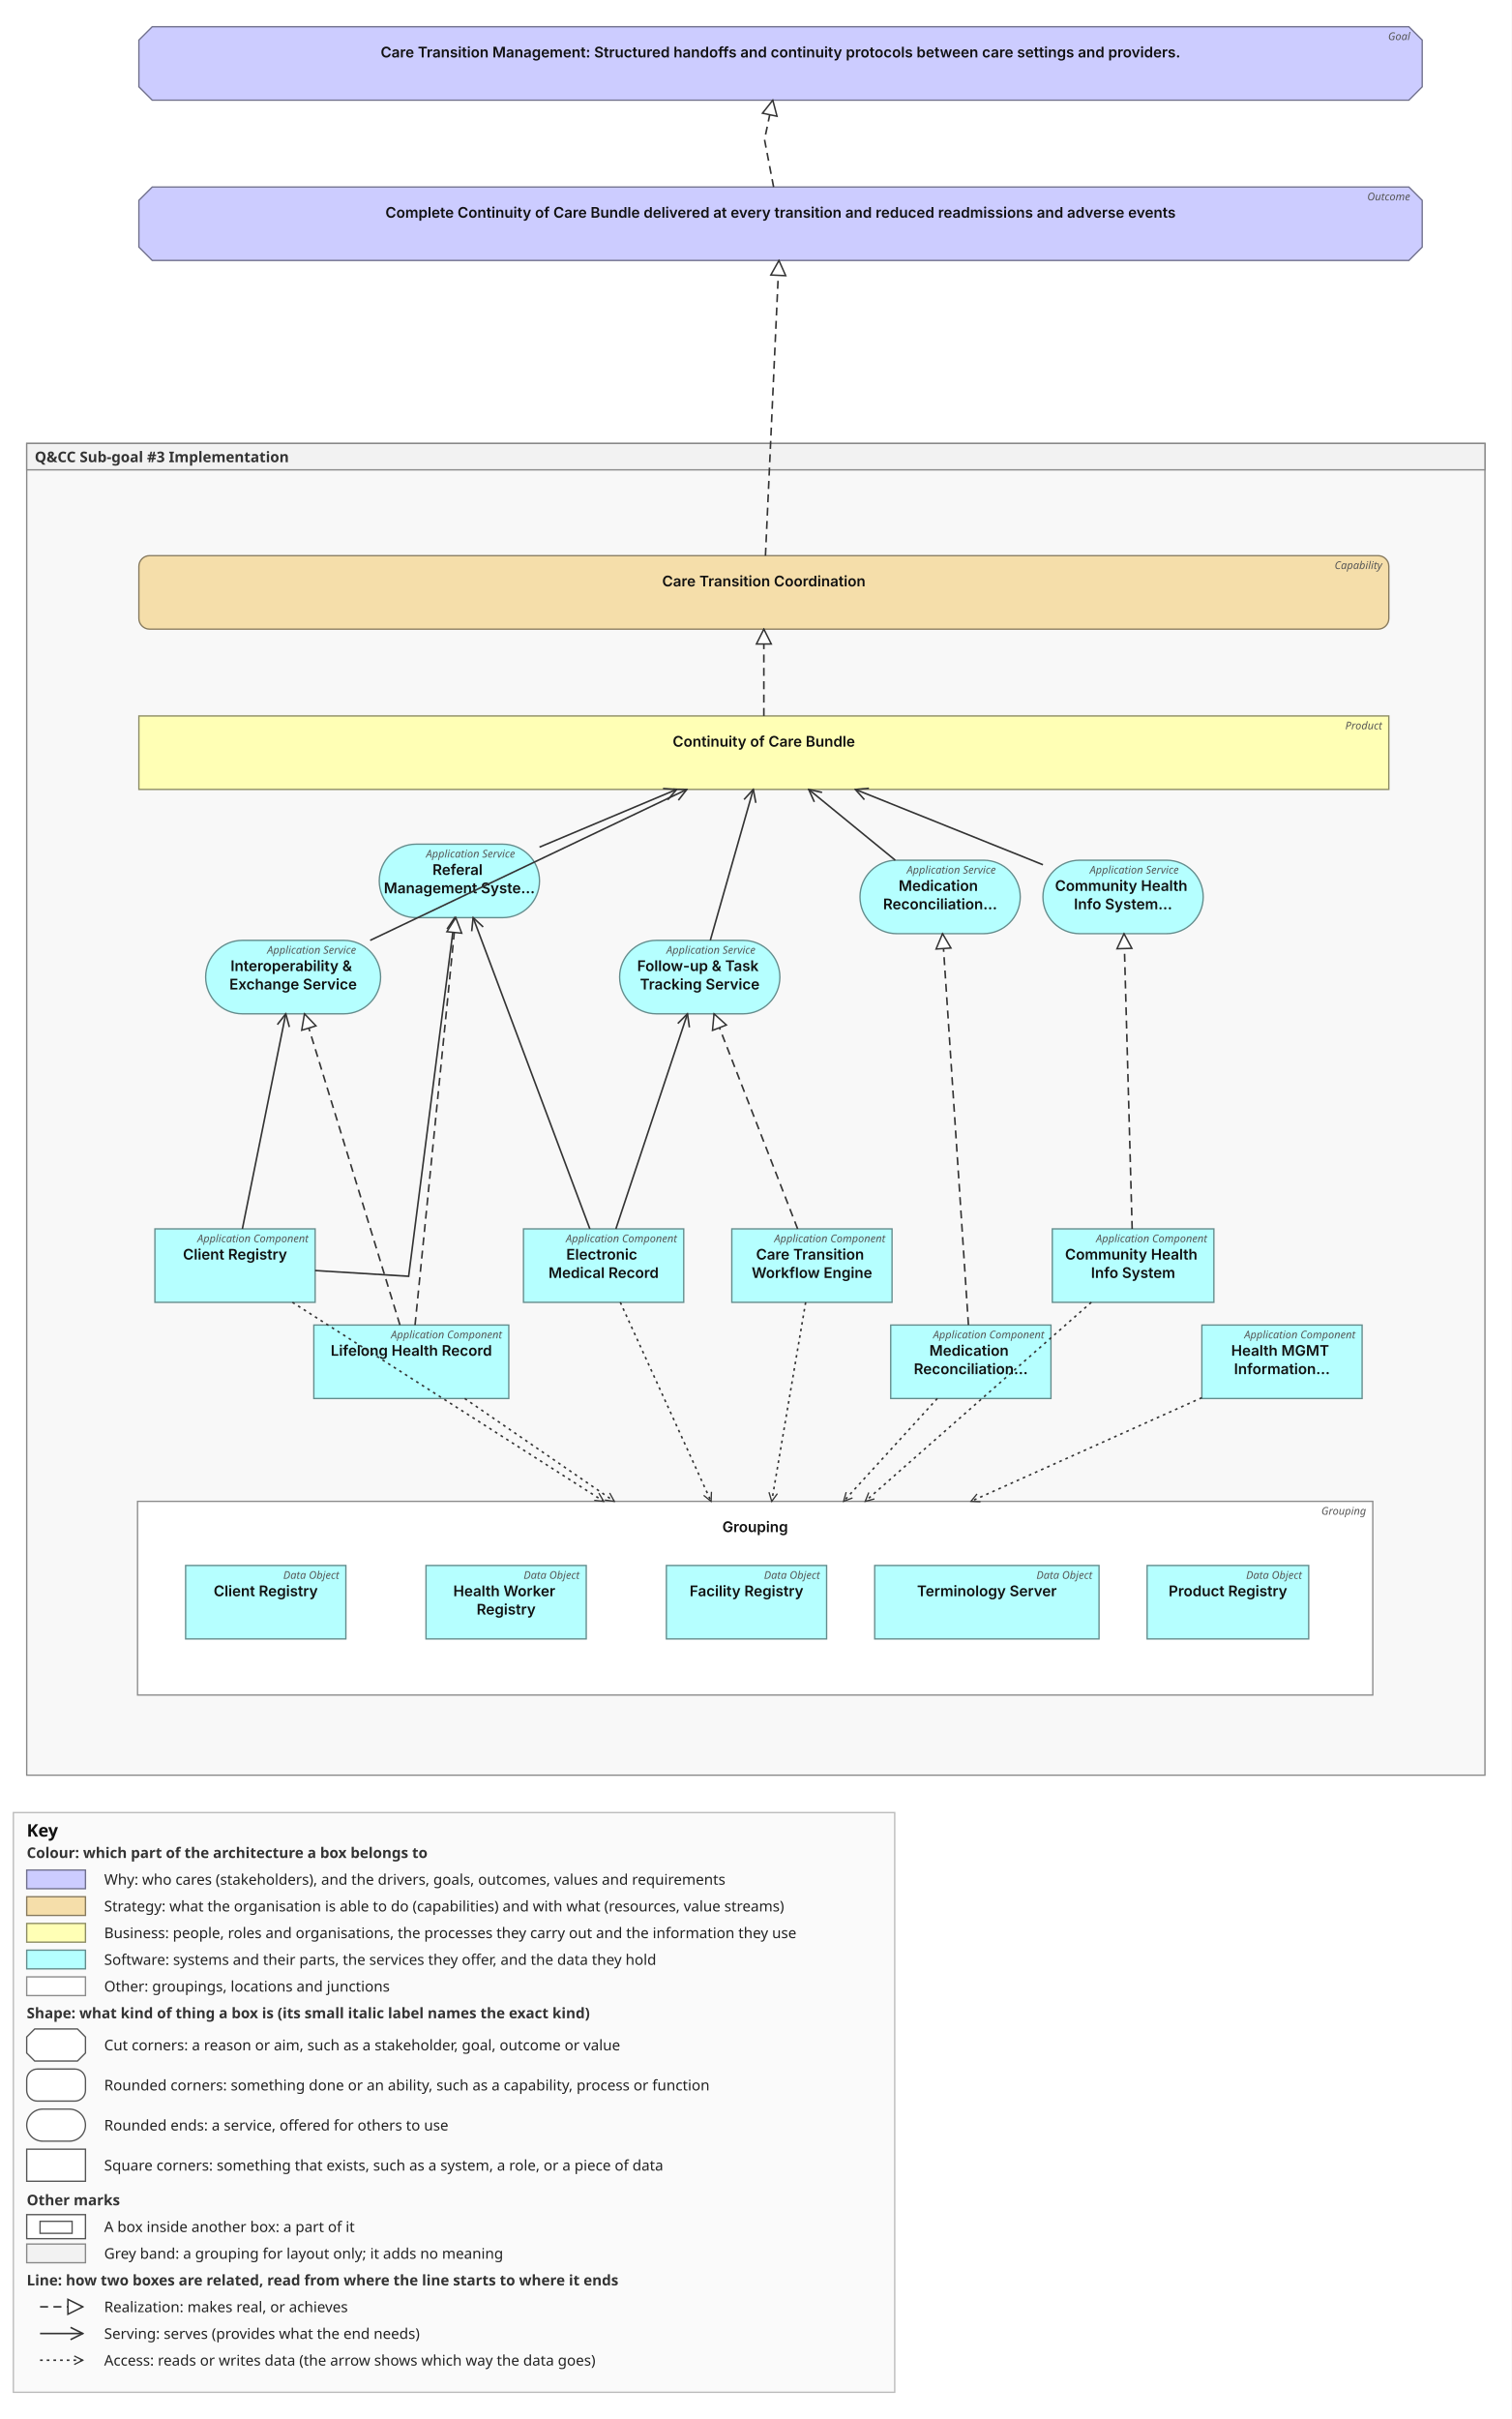
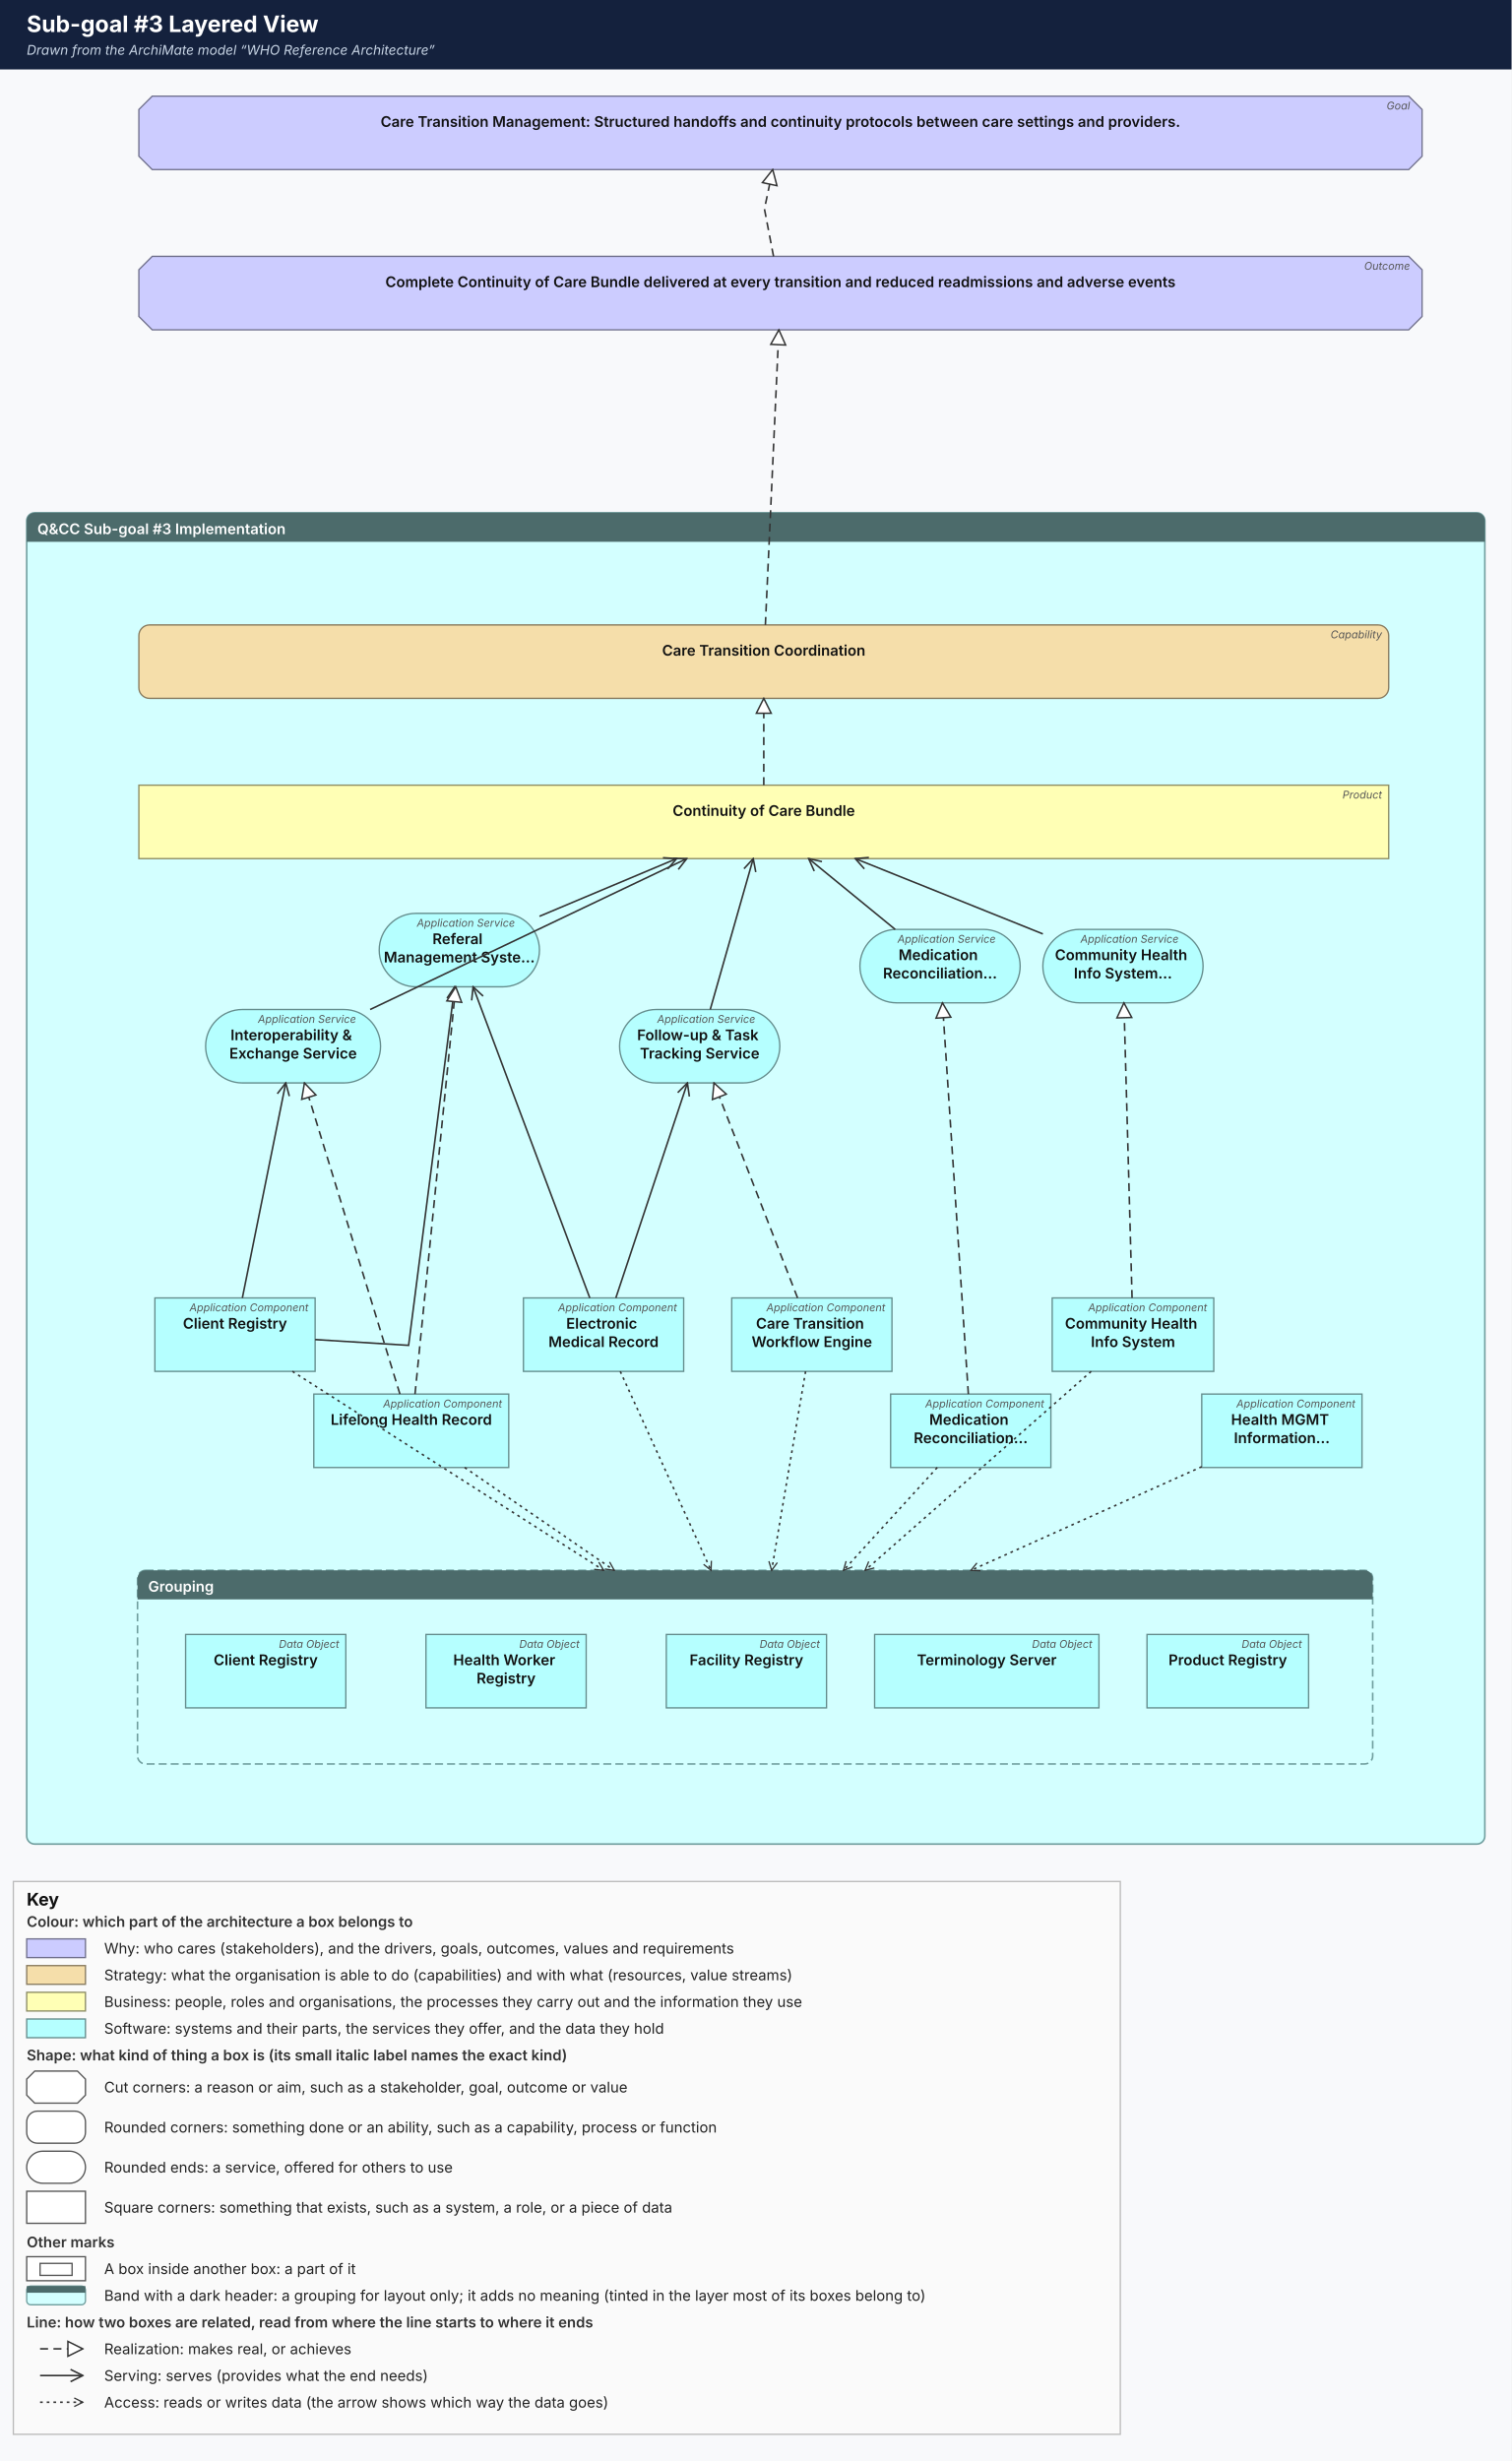
- <svg xmlns="http://www.w3.org/2000/svg" viewBox="6 -7 1132 1811" width="1132" height="1811" role="img" aria-labelledby="av-title">
+ <svg xmlns="http://www.w3.org/2000/svg" viewBox="6 -59 1132 1843" width="1132" height="1843" role="img" aria-labelledby="av-title">
  <style>
- .av-name{font:600 11px system-ui,-apple-system,"Segoe UI",sans-serif;fill:#111}
- .av-type{font:italic 8px system-ui,sans-serif;fill:#555}
- .av-group{font:600 11px system-ui,sans-serif;fill:#333}
- .av-note{font:10px system-ui,sans-serif;fill:#222}
- .av-key{font:11px system-ui,sans-serif;fill:#222}
- .av-keyh{font:600 11px system-ui,sans-serif;fill:#333}
- .av-keyt{font:700 13px system-ui,sans-serif;fill:#111}
- .av-rel{font:9px system-ui,sans-serif;fill:#333;paint-order:stroke;stroke:#fff;stroke-width:3px}
+ .av-name{font:600 11px Inter, "Segoe UI", system-ui, -apple-system, Helvetica, Arial, sans-serif;fill:#111}
+ .av-type{font:italic 8px Inter, "Segoe UI", system-ui, -apple-system, Helvetica, Arial, sans-serif;fill:#555}
+ .av-group{font:600 11px Inter, "Segoe UI", system-ui, -apple-system, Helvetica, Arial, sans-serif;fill:#333}
+ .av-note{font:10px Inter, "Segoe UI", system-ui, -apple-system, Helvetica, Arial, sans-serif;fill:#222}
+ .av-key{font:11px Inter, "Segoe UI", system-ui, -apple-system, Helvetica, Arial, sans-serif;fill:#222}
+ .av-keyh{font:600 11px Inter, "Segoe UI", system-ui, -apple-system, Helvetica, Arial, sans-serif;fill:#333}
+ .av-keyt{font:700 13px Inter, "Segoe UI", system-ui, -apple-system, Helvetica, Arial, sans-serif;fill:#111}
+ .av-rel{font:9px Inter, "Segoe UI", system-ui, -apple-system, Helvetica, Arial, sans-serif;fill:#333;paint-order:stroke;stroke:#fff;stroke-width:3px}
a:hover rect,a:hover polygon,a:focus rect,a:focus polygon{stroke:#06c;stroke-width:2.5}
</style>
  <defs>
    <marker id="arrow-open" viewBox="0 0 12 12" refX="11" refY="6" markerWidth="11" markerHeight="11" orient="auto-start-reverse" markerUnits="userSpaceOnUse">
      <path d="M1 1 L11 6 L1 11" fill="none" stroke="#333" stroke-width="1.3" />
    </marker>
    <marker id="arrow-filled" viewBox="0 0 12 12" refX="11" refY="6" markerWidth="11" markerHeight="11" orient="auto-start-reverse" markerUnits="userSpaceOnUse">
      <path d="M1 1 L11 6 L1 11 Z" fill="#333" />
    </marker>
    <marker id="arrow-small" viewBox="0 0 10 10" refX="9" refY="5" markerWidth="8" markerHeight="8" orient="auto-start-reverse" markerUnits="userSpaceOnUse">
      <path d="M1 1 L9 5 L1 9" fill="none" stroke="#333" stroke-width="1.2" />
    </marker>
    <marker id="triangle-hollow" viewBox="0 0 14 14" refX="13" refY="7" markerWidth="13" markerHeight="13" orient="auto-start-reverse" markerUnits="userSpaceOnUse">
      <path d="M1 1 L13 7 L1 13 Z" fill="#fff" stroke="#333" stroke-width="1.2" />
    </marker>
    <marker id="diamond-filled" viewBox="0 0 16 10" refX="1" refY="5" markerWidth="16" markerHeight="10" orient="auto-start-reverse" markerUnits="userSpaceOnUse">
      <path d="M1 5 L8 1 L15 5 L8 9 Z" fill="#333" />
    </marker>
    <marker id="diamond-hollow" viewBox="0 0 16 10" refX="1" refY="5" markerWidth="16" markerHeight="10" orient="auto-start-reverse" markerUnits="userSpaceOnUse">
      <path d="M1 5 L8 1 L15 5 L8 9 Z" fill="#fff" stroke="#333" stroke-width="1.2" />
    </marker>
    <marker id="dot" viewBox="0 0 8 8" refX="4" refY="4" markerWidth="7" markerHeight="7" orient="auto" markerUnits="userSpaceOnUse">
      <circle cx="4" cy="4" r="3.2" fill="#333" />
    </marker>
    <pattern id="missing" width="8" height="8" patternUnits="userSpaceOnUse" patternTransform="rotate(45)">
      <rect width="8" height="8" fill="#fff" />
      <line x1="0" y1="0" x2="0" y2="8" stroke="#d33" stroke-width="2" />
    </pattern>
  </defs>
-   <rect x="6" y="-7" width="1132" height="1811" fill="#fff" />
+   <rect x="6" y="-59" width="1132" height="1843" fill="#f8f9fb" />
+   <rect x="6" y="-59" width="1132" height="52" fill="#14213d" />
+   <text x="26" y="-35" style="font:700 17px Inter, &quot;Segoe UI&quot;, system-ui, -apple-system, Helvetica, Arial, sans-serif;fill:#fff">Sub-goal #3 Layered View</text>
+   <text x="26" y="-18" style="font:italic 10px Inter, &quot;Segoe UI&quot;, system-ui, -apple-system, Helvetica, Arial, sans-serif;fill:#c9d6e6">Drawn from the ArchiMate model “WHO Reference Architecture”</text>
  <a href="../../../en/dpi-h-ra/archimate/0.2.0-draft.2/elements/care-transition-management-structured-handoffs-and/" target="_top">
    <polygon points="120,13 1061,13 1071,23 1071,58 1061,68 120,68 110,58 110,23" fill="#ccccff" stroke="#70708c" stroke-width="1" />
    <text class="av-type" x="1062" y="23" text-anchor="end">Goal</text>
    <text class="av-name" x="590.5" y="36" text-anchor="middle">
      <tspan x="590.5" dy="0">Care Transition Management: Structured handoffs and continuity protocols between care settings and providers.</tspan>
    </text>
  </a>
  <g class="av-g">
-     <rect x="26" y="325" width="1092" height="997" fill="#f2f2f2" fill-opacity=".55" stroke="#888" />
-     <rect x="26" y="325" width="1092" height="19.75" fill="#f2f2f2" stroke="#888" />
-     <text class="av-group" x="32" y="339">Q&amp;CC Sub-goal #3 Implementation</text>
+     <rect x="26" y="325" width="1092" height="997" rx="6" fill="#d3ffff" stroke="#709e9e" stroke-width="1.2" />
+     <path d="M26 331 a6 6 0 0 1 6 -6 h1080 a6 6 0 0 1 6 6 v15.75 h-1092 z" fill="#4c6b6b" />
+     <text class="av-group" x="34" y="341" style="fill:#fff">Q&amp;CC Sub-goal #3 Implementation</text>
  </g>
  <a href="../../../en/dpi-h-ra/archimate/0.2.0-draft.2/elements/care-transition-coordination/" target="_top">
    <rect x="110" y="409" width="936" height="55" rx="8" fill="#f5deaa" stroke="#877a5e" stroke-width="1" />
    <text class="av-type" x="1041" y="419" text-anchor="end">Capability</text>
    <text class="av-name" x="578" y="432" text-anchor="middle">
      <tspan x="578" dy="0">Care Transition Coordination</tspan>
    </text>
  </a>
  <a href="../../../en/dpi-h-ra/archimate/0.2.0-draft.2/elements/continuity-of-care-bundle/" target="_top">
    <rect x="110" y="529" width="936" height="55" fill="#ffffb5" stroke="#8c8c64" stroke-width="1" />
    <text class="av-type" x="1041" y="539" text-anchor="end">Product</text>
    <text class="av-name" x="578" y="552" text-anchor="middle">
      <tspan x="578" dy="0">Continuity of Care Bundle</tspan>
    </text>
  </a>
  <a href="../../../en/dpi-h-ra/archimate/0.2.0-draft.2/elements/referal-management-system-service/" target="_top">
    <rect x="290" y="625" width="120" height="55" rx="27.5" fill="#b5ffff" stroke="#648c8c" stroke-width="1" />
    <text class="av-type" x="391.667" y="635" text-anchor="end">Application Service</text>
    <text class="av-name" x="350" y="648" text-anchor="middle">
      <tspan x="350" dy="0">Referal</tspan>
      <tspan x="350" dy="13.75">Management Syste…</tspan>
    </text>
  </a>
  <a href="../../../en/dpi-h-ra/archimate/0.2.0-draft.2/elements/medication-reconciliation-service/" target="_top">
    <rect x="650" y="637" width="120" height="55" rx="27.5" fill="#b5ffff" stroke="#648c8c" stroke-width="1" />
    <text class="av-type" x="751.667" y="647" text-anchor="end">Application Service</text>
    <text class="av-name" x="710" y="660" text-anchor="middle">
      <tspan x="710" dy="0">Medication</tspan>
      <tspan x="710" dy="13.75">Reconciliation…</tspan>
    </text>
  </a>
  <a href="../../../en/dpi-h-ra/archimate/0.2.0-draft.2/elements/follow-up-task-tracking-service/" target="_top">
    <rect x="470" y="697" width="120" height="55" rx="27.5" fill="#b5ffff" stroke="#648c8c" stroke-width="1" />
    <text class="av-type" x="571.667" y="707" text-anchor="end">Application Service</text>
    <text class="av-name" x="530" y="720" text-anchor="middle">
      <tspan x="530" dy="0">Follow-up &amp; Task</tspan>
      <tspan x="530" dy="13.75">Tracking Service</tspan>
    </text>
  </a>
  <a href="../../../en/dpi-h-ra/archimate/0.2.0-draft.2/elements/community-health-info-system-service/" target="_top">
    <rect x="787" y="637" width="120" height="55" rx="27.5" fill="#b5ffff" stroke="#648c8c" stroke-width="1" />
    <text class="av-type" x="888.667" y="647" text-anchor="end">Application Service</text>
    <text class="av-name" x="847" y="660" text-anchor="middle">
      <tspan x="847" dy="0">Community Health</tspan>
      <tspan x="847" dy="13.75">Info System…</tspan>
    </text>
  </a>
  <a href="../../../en/dpi-h-ra/archimate/0.2.0-draft.2/elements/care-transition-workflow-engine/" target="_top">
    <rect x="554" y="913" width="120" height="55" fill="#b5ffff" stroke="#648c8c" stroke-width="1" />
    <text class="av-type" x="669" y="923" text-anchor="end">Application Component</text>
    <text class="av-name" x="614" y="936" text-anchor="middle">
      <tspan x="614" dy="0">Care Transition</tspan>
      <tspan x="614" dy="13.75">Workflow Engine</tspan>
    </text>
  </a>
  <a href="../../../en/dpi-h-ra/archimate/0.2.0-draft.2/elements/medication-reconciliation-module/" target="_top">
    <rect x="673" y="985" width="120" height="55" fill="#b5ffff" stroke="#648c8c" stroke-width="1" />
    <text class="av-type" x="788" y="995" text-anchor="end">Application Component</text>
    <text class="av-name" x="733" y="1008" text-anchor="middle">
      <tspan x="733" dy="0">Medication</tspan>
      <tspan x="733" dy="13.75">Reconciliation…</tspan>
    </text>
  </a>
  <a href="../../../en/dpi-h-ra/archimate/0.2.0-draft.2/elements/grouping-a53e/" target="_top">
-     <rect x="109" y="1117" width="925" height="145" fill="#ffffff" stroke="#8c8c8c" stroke-width="1" />
-     <text class="av-type" x="1029" y="1127" text-anchor="end">Grouping</text>
-     <text class="av-name" x="571.5" y="1140" text-anchor="middle">
-       <tspan x="571.5" dy="0">Grouping</tspan>
-     </text>
+     <rect x="109" y="1117" width="925" height="145" rx="6" fill="#d3ffff" stroke="#709e9e" stroke-width="1.2" stroke-dasharray="6 3" />
+     <path d="M109 1123 a6 6 0 0 1 6 -6 h913 a6 6 0 0 1 6 6 v15.75 h-925 z" fill="#4c6b6b" />
+     <text class="av-group" x="117" y="1133" style="fill:#fff">Grouping</text>
  </a>
  <a href="../../../en/dpi-h-ra/archimate/0.2.0-draft.2/elements/product-registry/" target="_top">
    <rect x="865" y="1165" width="121" height="55" fill="#b5ffff" stroke="#648c8c" stroke-width="1" />
    <text class="av-type" x="981" y="1175" text-anchor="end">Data Object</text>
    <text class="av-name" x="925.5" y="1188" text-anchor="middle">
      <tspan x="925.5" dy="0">Product Registry</tspan>
    </text>
  </a>
  <a href="../../../en/dpi-h-ra/archimate/0.2.0-draft.2/elements/client-registry-50b8/" target="_top">
    <rect x="145" y="1165" width="120" height="55" fill="#b5ffff" stroke="#648c8c" stroke-width="1" />
    <text class="av-type" x="260" y="1175" text-anchor="end">Data Object</text>
    <text class="av-name" x="205" y="1188" text-anchor="middle">
      <tspan x="205" dy="0">Client Registry</tspan>
    </text>
  </a>
  <a href="../../../en/dpi-h-ra/archimate/0.2.0-draft.2/elements/facility-registry/" target="_top">
    <rect x="505" y="1165" width="120" height="55" fill="#b5ffff" stroke="#648c8c" stroke-width="1" />
    <text class="av-type" x="620" y="1175" text-anchor="end">Data Object</text>
    <text class="av-name" x="565" y="1188" text-anchor="middle">
      <tspan x="565" dy="0">Facility Registry</tspan>
    </text>
  </a>
  <a href="../../../en/dpi-h-ra/archimate/0.2.0-draft.2/elements/health-worker-registry/" target="_top">
    <rect x="325" y="1165" width="120" height="55" fill="#b5ffff" stroke="#648c8c" stroke-width="1" />
    <text class="av-type" x="440" y="1175" text-anchor="end">Data Object</text>
    <text class="av-name" x="385" y="1188" text-anchor="middle">
      <tspan x="385" dy="0">Health Worker</tspan>
      <tspan x="385" dy="13.75">Registry</tspan>
    </text>
  </a>
  <a href="../../../en/dpi-h-ra/archimate/0.2.0-draft.2/elements/terminology-server-2493/" target="_top">
    <rect x="661" y="1165" width="168" height="55" fill="#b5ffff" stroke="#648c8c" stroke-width="1" />
    <text class="av-type" x="824" y="1175" text-anchor="end">Data Object</text>
    <text class="av-name" x="745" y="1188" text-anchor="middle">
      <tspan x="745" dy="0">Terminology Server</tspan>
    </text>
  </a>
  <a href="../../../en/dpi-h-ra/archimate/0.2.0-draft.2/elements/client-registry/" target="_top">
    <rect x="122" y="913" width="120" height="55" fill="#b5ffff" stroke="#648c8c" stroke-width="1" />
    <text class="av-type" x="237" y="923" text-anchor="end">Application Component</text>
    <text class="av-name" x="182" y="936" text-anchor="middle">
      <tspan x="182" dy="0">Client Registry</tspan>
    </text>
  </a>
  <a href="../../../en/dpi-h-ra/archimate/0.2.0-draft.2/elements/community-health-info-system/" target="_top">
    <rect x="794" y="913" width="121" height="55" fill="#b5ffff" stroke="#648c8c" stroke-width="1" />
    <text class="av-type" x="910" y="923" text-anchor="end">Application Component</text>
    <text class="av-name" x="854.5" y="936" text-anchor="middle">
      <tspan x="854.5" dy="0">Community Health</tspan>
      <tspan x="854.5" dy="13.75">Info System</tspan>
    </text>
  </a>
  <a href="../../../en/dpi-h-ra/archimate/0.2.0-draft.2/elements/electronic-medical-record/" target="_top">
    <rect x="398" y="913" width="120" height="55" fill="#b5ffff" stroke="#648c8c" stroke-width="1" />
    <text class="av-type" x="513" y="923" text-anchor="end">Application Component</text>
    <text class="av-name" x="458" y="936" text-anchor="middle">
      <tspan x="458" dy="0">Electronic</tspan>
      <tspan x="458" dy="13.75">Medical Record</tspan>
    </text>
  </a>
  <a href="../../../en/dpi-h-ra/archimate/0.2.0-draft.2/elements/health-mgmt-information-service-system/" target="_top">
    <rect x="906" y="985" width="120" height="55" fill="#b5ffff" stroke="#648c8c" stroke-width="1" />
    <text class="av-type" x="1021" y="995" text-anchor="end">Application Component</text>
    <text class="av-name" x="966" y="1008" text-anchor="middle">
      <tspan x="966" dy="0">Health MGMT</tspan>
      <tspan x="966" dy="13.75">Information…</tspan>
    </text>
  </a>
  <a href="../../../en/dpi-h-ra/archimate/0.2.0-draft.2/elements/interoperability-exchange-service/" target="_top">
    <rect x="160" y="697" width="131" height="55" rx="27.5" fill="#b5ffff" stroke="#648c8c" stroke-width="1" />
    <text class="av-type" x="272.667" y="707" text-anchor="end">Application Service</text>
    <text class="av-name" x="225.5" y="720" text-anchor="middle">
      <tspan x="225.5" dy="0">Interoperability &amp;</tspan>
      <tspan x="225.5" dy="13.75">Exchange Service</tspan>
    </text>
  </a>
  <a href="../../../en/dpi-h-ra/archimate/0.2.0-draft.2/elements/lifelong-health-record/" target="_top">
    <rect x="241" y="985" width="146" height="55" fill="#b5ffff" stroke="#648c8c" stroke-width="1" />
    <text class="av-type" x="382" y="995" text-anchor="end">Application Component</text>
    <text class="av-name" x="314" y="1008" text-anchor="middle">
      <tspan x="314" dy="0">Lifelong Health Record</tspan>
    </text>
  </a>
  <a href="../../../en/dpi-h-ra/archimate/0.2.0-draft.2/elements/complete-continuity-of-care-bundle-delivered-at-every/" target="_top">
    <polygon points="120,133 1061,133 1071,143 1071,178 1061,188 120,188 110,178 110,143" fill="#ccccff" stroke="#70708c" stroke-width="1" />
    <text class="av-type" x="1062" y="143" text-anchor="end">Outcome</text>
    <text class="av-name" x="590.5" y="156" text-anchor="middle">
      <tspan x="590.5" dy="0">Complete Continuity of Care Bundle delivered at every transition and reduced readmissions and adverse events</tspan>
    </text>
  </a>
  <a href="../../../en/dpi-h-ra/archimate/0.2.0-draft.2/relationships/id-f73376b11cf54fed98549de79594875f/" target="_top">
    <path d="M579.2 409 L589.3 188" fill="none" stroke="#333" stroke-width="1.2" stroke-dasharray="6 4" marker-end="url(#triangle-hollow)" />
    <path d="M579.2 409 L589.3 188" fill="none" stroke="transparent" stroke-width="8" />
  </a>
  <a href="../../../en/dpi-h-ra/archimate/0.2.0-draft.2/relationships/id-4ce7ba095c81438ebeec287d1c4aa086/" target="_top">
    <path d="M578 529 L578 464" fill="none" stroke="#333" stroke-width="1.2" stroke-dasharray="6 4" marker-end="url(#triangle-hollow)" />
    <path d="M578 529 L578 464" fill="none" stroke="transparent" stroke-width="8" />
  </a>
  <a href="../../../en/dpi-h-ra/archimate/0.2.0-draft.2/relationships/id-95e1c619161a448c98820ac1e16f21d6/" target="_top">
    <path d="M410 627.2 L512.7 584" fill="none" stroke="#333" stroke-width="1.2" marker-end="url(#arrow-open)" />
    <path d="M410 627.2 L512.7 584" fill="none" stroke="transparent" stroke-width="8" />
  </a>
  <a href="../../../en/dpi-h-ra/archimate/0.2.0-draft.2/relationships/id-d3ad6ab854074843bc21f2f1c0bdfe7c/" target="_top">
    <path d="M676.4 637 L611.6 584" fill="none" stroke="#333" stroke-width="1.2" marker-end="url(#arrow-open)" />
    <path d="M676.4 637 L611.6 584" fill="none" stroke="transparent" stroke-width="8" />
  </a>
  <a href="../../../en/dpi-h-ra/archimate/0.2.0-draft.2/relationships/id-36dc47b725dd413ea8959b8e5be9de5b/" target="_top">
    <path d="M537.9 697 L570.1 584" fill="none" stroke="#333" stroke-width="1.2" marker-end="url(#arrow-open)" />
    <path d="M537.9 697 L570.1 584" fill="none" stroke="transparent" stroke-width="8" />
  </a>
  <a href="../../../en/dpi-h-ra/archimate/0.2.0-draft.2/relationships/id-1d304744e428425ba098700d03361831/" target="_top">
    <path d="M787 640.4 L646.5 584" fill="none" stroke="#333" stroke-width="1.2" marker-end="url(#arrow-open)" />
    <path d="M787 640.4 L646.5 584" fill="none" stroke="transparent" stroke-width="8" />
  </a>
  <a href="../../../en/dpi-h-ra/archimate/0.2.0-draft.2/relationships/id-0999754bbb2b44eb9db6e5ab23b2b272/" target="_top">
    <path d="M609.3 968 L583.9 1117" fill="none" stroke="#333" stroke-width="1.2" stroke-dasharray="2 3" marker-end="url(#arrow-small)" />
    <path d="M609.3 968 L583.9 1117" fill="none" stroke="transparent" stroke-width="8" />
  </a>
  <a href="../../../en/dpi-h-ra/archimate/0.2.0-draft.2/relationships/id-235ffb692afa4240b8792de0bef66c05/" target="_top">
    <path d="M603.3 913 L540.7 752" fill="none" stroke="#333" stroke-width="1.2" stroke-dasharray="6 4" marker-end="url(#triangle-hollow)" />
    <path d="M603.3 913 L540.7 752" fill="none" stroke="transparent" stroke-width="8" />
  </a>
  <a href="../../../en/dpi-h-ra/archimate/0.2.0-draft.2/relationships/id-f56f1994a51443068db85bec4ec92ba4/" target="_top">
    <path d="M707.9 1040 L637.7 1117" fill="none" stroke="#333" stroke-width="1.2" stroke-dasharray="2 3" marker-end="url(#arrow-small)" />
    <path d="M707.9 1040 L637.7 1117" fill="none" stroke="transparent" stroke-width="8" />
  </a>
  <a href="../../../en/dpi-h-ra/archimate/0.2.0-draft.2/relationships/id-be3e7a76ec394309a1c533e542bf12cf/" target="_top">
    <path d="M731.2 985 L711.8 692" fill="none" stroke="#333" stroke-width="1.2" stroke-dasharray="6 4" marker-end="url(#triangle-hollow)" />
    <path d="M731.2 985 L711.8 692" fill="none" stroke="transparent" stroke-width="8" />
  </a>
  <a href="../../../en/dpi-h-ra/archimate/0.2.0-draft.2/relationships/id-0f233fe82a254ad29ba067ca291cfee1/" target="_top">
    <path d="M225 968 L458.1 1117" fill="none" stroke="#333" stroke-width="1.2" stroke-dasharray="2 3" marker-end="url(#arrow-small)" />
    <path d="M225 968 L458.1 1117" fill="none" stroke="transparent" stroke-width="8" />
  </a>
  <a href="../../../en/dpi-h-ra/archimate/0.2.0-draft.2/relationships/id-b2feb823eba54d0994d15a6cf20c92ed/" target="_top">
    <path d="M242 944.2 L312 948.5 L346.5 680" fill="none" stroke="#333" stroke-width="1.2" marker-end="url(#arrow-open)" />
    <path d="M242 944.2 L312 948.5 L346.5 680" fill="none" stroke="transparent" stroke-width="8" />
  </a>
  <a href="../../../en/dpi-h-ra/archimate/0.2.0-draft.2/relationships/id-d82743eae4eb43ffaa8e76501e4a08fa/" target="_top">
    <path d="M187.5 913 L220 752" fill="none" stroke="#333" stroke-width="1.2" marker-end="url(#arrow-open)" />
    <path d="M187.5 913 L220 752" fill="none" stroke="transparent" stroke-width="8" />
  </a>
  <a href="../../../en/dpi-h-ra/archimate/0.2.0-draft.2/relationships/id-45cd3eb3bc0b43298ea4d4e0ef5d7272/" target="_top">
    <path d="M823.2 968 L653.9 1117" fill="none" stroke="#333" stroke-width="1.2" stroke-dasharray="2 3" marker-end="url(#arrow-small)" />
    <path d="M823.2 968 L653.9 1117" fill="none" stroke="transparent" stroke-width="8" />
  </a>
  <a href="../../../en/dpi-h-ra/archimate/0.2.0-draft.2/relationships/id-57ac844ccac9408aa2a6ad093f4d833f/" target="_top">
    <path d="M853.8 913 L847.7 692" fill="none" stroke="#333" stroke-width="1.2" stroke-dasharray="6 4" marker-end="url(#triangle-hollow)" />
    <path d="M853.8 913 L847.7 692" fill="none" stroke="transparent" stroke-width="8" />
  </a>
  <a href="../../../en/dpi-h-ra/archimate/0.2.0-draft.2/relationships/id-076c5bc45b6341f09c71b2982e29aac5/" target="_top">
    <path d="M447.7 913 L360.3 680" fill="none" stroke="#333" stroke-width="1.2" marker-end="url(#arrow-open)" />
    <path d="M447.7 913 L360.3 680" fill="none" stroke="transparent" stroke-width="8" />
  </a>
  <a href="../../../en/dpi-h-ra/archimate/0.2.0-draft.2/relationships/id-28425b465ea048aeb6db8b25e2584731/" target="_top">
    <path d="M467.2 913 L520.8 752" fill="none" stroke="#333" stroke-width="1.2" marker-end="url(#arrow-open)" />
    <path d="M467.2 913 L520.8 752" fill="none" stroke="transparent" stroke-width="8" />
  </a>
  <a href="../../../en/dpi-h-ra/archimate/0.2.0-draft.2/relationships/id-66037d023e7c4bc2b544dbe1b11ae7f2/" target="_top">
    <path d="M470.5 968 L538.5 1117" fill="none" stroke="#333" stroke-width="1.2" stroke-dasharray="2 3" marker-end="url(#arrow-small)" />
    <path d="M470.5 968 L538.5 1117" fill="none" stroke="transparent" stroke-width="8" />
  </a>
  <a href="../../../en/dpi-h-ra/archimate/0.2.0-draft.2/relationships/id-f2aa4a4e34a84a79ad4008296327140e/" target="_top">
    <path d="M906 1039.4 L733.1 1117" fill="none" stroke="#333" stroke-width="1.2" stroke-dasharray="2 3" marker-end="url(#arrow-small)" />
    <path d="M906 1039.4 L733.1 1117" fill="none" stroke="transparent" stroke-width="8" />
  </a>
  <a href="../../../en/dpi-h-ra/archimate/0.2.0-draft.2/relationships/id-2b3b4adf37c14ae180c21cad4ab35226/" target="_top">
    <path d="M283.2 697 L520.3 584" fill="none" stroke="#333" stroke-width="1.2" marker-end="url(#arrow-open)" />
    <path d="M283.2 697 L520.3 584" fill="none" stroke="transparent" stroke-width="8" />
  </a>
  <a href="../../../en/dpi-h-ra/archimate/0.2.0-draft.2/relationships/id-6e95306230a244b6a085abf9f1bb47d5/" target="_top">
    <path d="M305.5 985 L234 752" fill="none" stroke="#333" stroke-width="1.2" stroke-dasharray="6 4" marker-end="url(#triangle-hollow)" />
    <path d="M305.5 985 L234 752" fill="none" stroke="transparent" stroke-width="8" />
  </a>
  <a href="../../../en/dpi-h-ra/archimate/0.2.0-draft.2/relationships/id-a02bf9b11b2347d2abeefbfc163d6fb1/" target="_top">
    <path d="M316.8 985 L347.3 680" fill="none" stroke="#333" stroke-width="1.2" stroke-dasharray="6 4" marker-end="url(#triangle-hollow)" />
    <path d="M316.8 985 L347.3 680" fill="none" stroke="transparent" stroke-width="8" />
  </a>
  <a href="../../../en/dpi-h-ra/archimate/0.2.0-draft.2/relationships/id-c414dc11192d4e61be91f4e2d27b82aa/" target="_top">
    <path d="M354 1040 L466 1117" fill="none" stroke="#333" stroke-width="1.2" stroke-dasharray="2 3" marker-end="url(#arrow-small)" />
    <path d="M354 1040 L466 1117" fill="none" stroke="transparent" stroke-width="8" />
  </a>
  <a href="../../../en/dpi-h-ra/archimate/0.2.0-draft.2/relationships/id-25c82adad96742888fcfb7bf19c40678/" target="_top">
    <path d="M585.3 133 L578.5 97.5 L584.7 68" fill="none" stroke="#333" stroke-width="1.2" stroke-dasharray="6 4" marker-end="url(#triangle-hollow)" />
    <path d="M585.3 133 L578.5 97.5 L584.7 68" fill="none" stroke="transparent" stroke-width="8" />
  </a>
  <g class="av-legend">
-     <rect x="16" y="1350" width="660" height="434" fill="#fafafa" stroke="#bbb" />
+     <rect x="16" y="1350" width="829" height="414" fill="#fafafa" stroke="#bbb" />
    <text class="av-keyt" x="26" y="1368">Key</text>
    <text class="av-keyh" x="26" y="1384">Colour: which part of the architecture a box belongs to</text>
    <rect x="26" y="1393" width="44" height="14" fill="#ccccff" stroke="#70708c" />
    <text class="av-key" x="84" y="1404">Why: who cares (stakeholders), and the drivers, goals, outcomes, values and requirements</text>
    <rect x="26" y="1413" width="44" height="14" fill="#f5deaa" stroke="#877a5e" />
    <text class="av-key" x="84" y="1424">Strategy: what the organisation is able to do (capabilities) and with what (resources, value streams)</text>
    <rect x="26" y="1433" width="44" height="14" fill="#ffffb5" stroke="#8c8c64" />
    <text class="av-key" x="84" y="1444">Business: people, roles and organisations, the processes they carry out and the information they use</text>
    <rect x="26" y="1453" width="44" height="14" fill="#b5ffff" stroke="#648c8c" />
    <text class="av-key" x="84" y="1464">Software: systems and their parts, the services they offer, and the data they hold</text>
-     <rect x="26" y="1473" width="44" height="14" fill="#ffffff" stroke="#8c8c8c" />
-     <text class="av-key" x="84" y="1484">Other: groupings, locations and junctions</text>
-     <text class="av-keyh" x="26" y="1504">Shape: what kind of thing a box is (its small italic label names the exact kind)</text>
-     <polygon points="32,1512 64,1512 70,1518 70,1530 64,1536 32,1536 26,1530 26,1518" fill="#fff" stroke="#555" />
-     <text class="av-key" x="84" y="1528">Cut corners: a reason or aim, such as a stakeholder, goal, outcome or value</text>
-     <rect x="26" y="1542" width="44" height="24" rx="8" fill="#fff" stroke="#555" />
-     <text class="av-key" x="84" y="1558">Rounded corners: something done or an ability, such as a capability, process or function</text>
-     <rect x="26" y="1572" width="44" height="24" rx="12" fill="#fff" stroke="#555" />
-     <text class="av-key" x="84" y="1588">Rounded ends: a service, offered for others to use</text>
-     <rect x="26" y="1602" width="44" height="24" fill="#fff" stroke="#555" />
-     <text class="av-key" x="84" y="1618">Square corners: something that exists, such as a system, a role, or a piece of data</text>
-     <text class="av-keyh" x="26" y="1644">Other marks</text>
-     <rect x="26" y="1651" width="44" height="18" fill="#fff" stroke="#555" />
-     <rect x="36" y="1656" width="24" height="9" fill="#fff" stroke="#555" />
-     <text class="av-key" x="84" y="1664">A box inside another box: a part of it</text>
-     <rect x="26" y="1673" width="44" height="14" fill="#f2f2f2" stroke="#888" />
-     <text class="av-key" x="84" y="1684">Grey band: a grouping for layout only; it adds no meaning</text>
-     <text class="av-keyh" x="26" y="1704">Line: how two boxes are related, read from where the line starts to where it ends</text>
-     <path d="M36 1720 L68 1720" fill="none" stroke="#333" stroke-width="1.2" stroke-dasharray="6 4" marker-end="url(#triangle-hollow)" />
-     <text class="av-key" x="84" y="1724">Realization: makes real, or achieves</text>
-     <path d="M36 1740 L68 1740" fill="none" stroke="#333" stroke-width="1.2" marker-end="url(#arrow-open)" />
-     <text class="av-key" x="84" y="1744">Serving: serves (provides what the end needs)</text>
-     <path d="M36 1760 L68 1760" fill="none" stroke="#333" stroke-width="1.2" stroke-dasharray="2 3" marker-end="url(#arrow-small)" />
-     <text class="av-key" x="84" y="1764">Access: reads or writes data (the arrow shows which way the data goes)</text>
+     <text class="av-keyh" x="26" y="1484">Shape: what kind of thing a box is (its small italic label names the exact kind)</text>
+     <polygon points="32,1492 64,1492 70,1498 70,1510 64,1516 32,1516 26,1510 26,1498" fill="#fff" stroke="#555" />
+     <text class="av-key" x="84" y="1508">Cut corners: a reason or aim, such as a stakeholder, goal, outcome or value</text>
+     <rect x="26" y="1522" width="44" height="24" rx="8" fill="#fff" stroke="#555" />
+     <text class="av-key" x="84" y="1538">Rounded corners: something done or an ability, such as a capability, process or function</text>
+     <rect x="26" y="1552" width="44" height="24" rx="12" fill="#fff" stroke="#555" />
+     <text class="av-key" x="84" y="1568">Rounded ends: a service, offered for others to use</text>
+     <rect x="26" y="1582" width="44" height="24" fill="#fff" stroke="#555" />
+     <text class="av-key" x="84" y="1598">Square corners: something that exists, such as a system, a role, or a piece of data</text>
+     <text class="av-keyh" x="26" y="1624">Other marks</text>
+     <rect x="26" y="1631" width="44" height="18" fill="#fff" stroke="#555" />
+     <rect x="36" y="1636" width="24" height="9" fill="#fff" stroke="#555" />
+     <text class="av-key" x="84" y="1644">A box inside another box: a part of it</text>
+     <rect x="26" y="1653" width="44" height="14" rx="3" fill="#d3ffff" stroke="#709e9e" />
+     <rect x="26" y="1653" width="44" height="5" fill="#4c6b6b" />
+     <text class="av-key" x="84" y="1664">Band with a dark header: a grouping for layout only; it adds no meaning (tinted in the layer most of its boxes belong to)</text>
+     <text class="av-keyh" x="26" y="1684">Line: how two boxes are related, read from where the line starts to where it ends</text>
+     <path d="M36 1700 L68 1700" fill="none" stroke="#333" stroke-width="1.2" stroke-dasharray="6 4" marker-end="url(#triangle-hollow)" />
+     <text class="av-key" x="84" y="1704">Realization: makes real, or achieves</text>
+     <path d="M36 1720 L68 1720" fill="none" stroke="#333" stroke-width="1.2" marker-end="url(#arrow-open)" />
+     <text class="av-key" x="84" y="1724">Serving: serves (provides what the end needs)</text>
+     <path d="M36 1740 L68 1740" fill="none" stroke="#333" stroke-width="1.2" stroke-dasharray="2 3" marker-end="url(#arrow-small)" />
+     <text class="av-key" x="84" y="1744">Access: reads or writes data (the arrow shows which way the data goes)</text>
  </g>
</svg>
